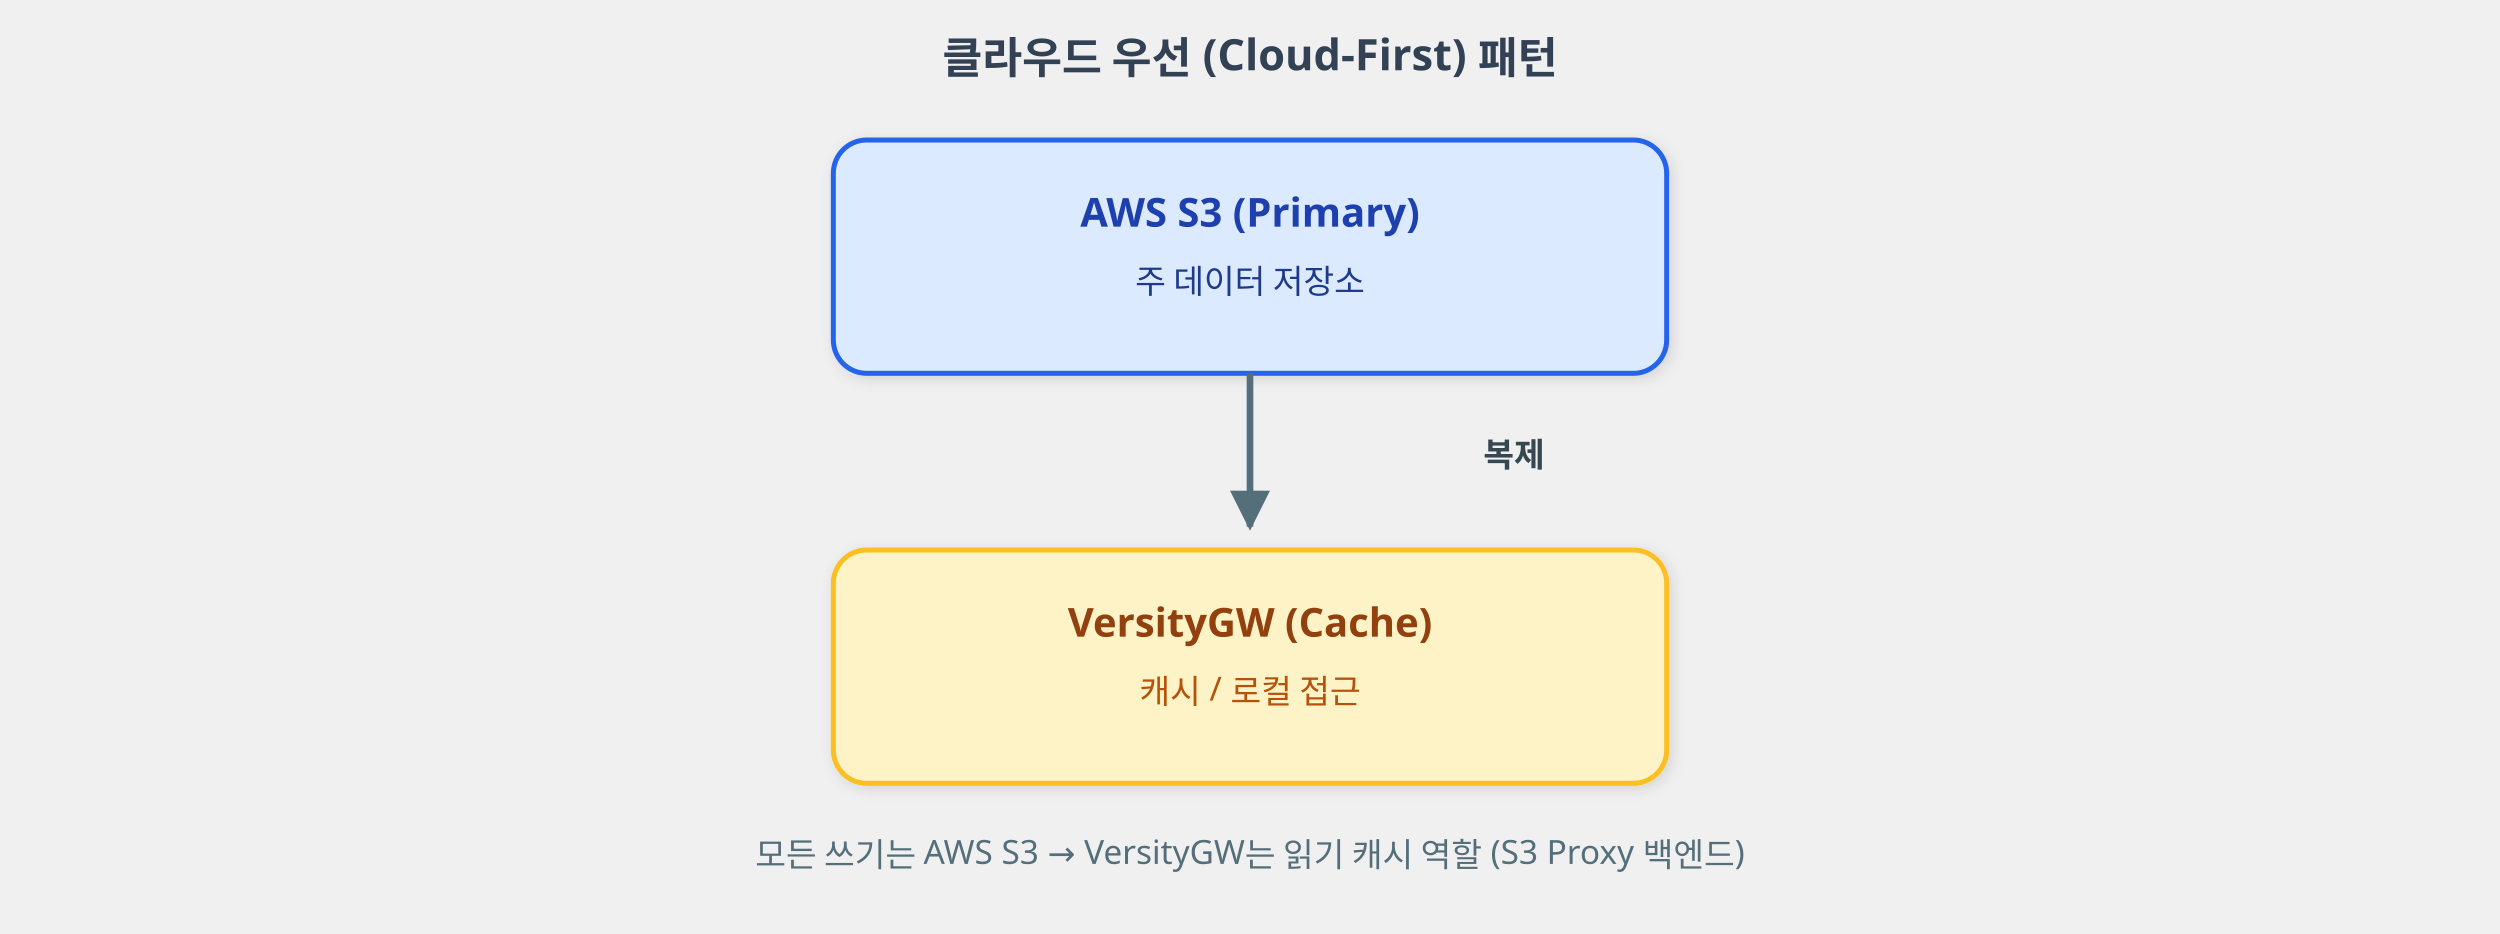
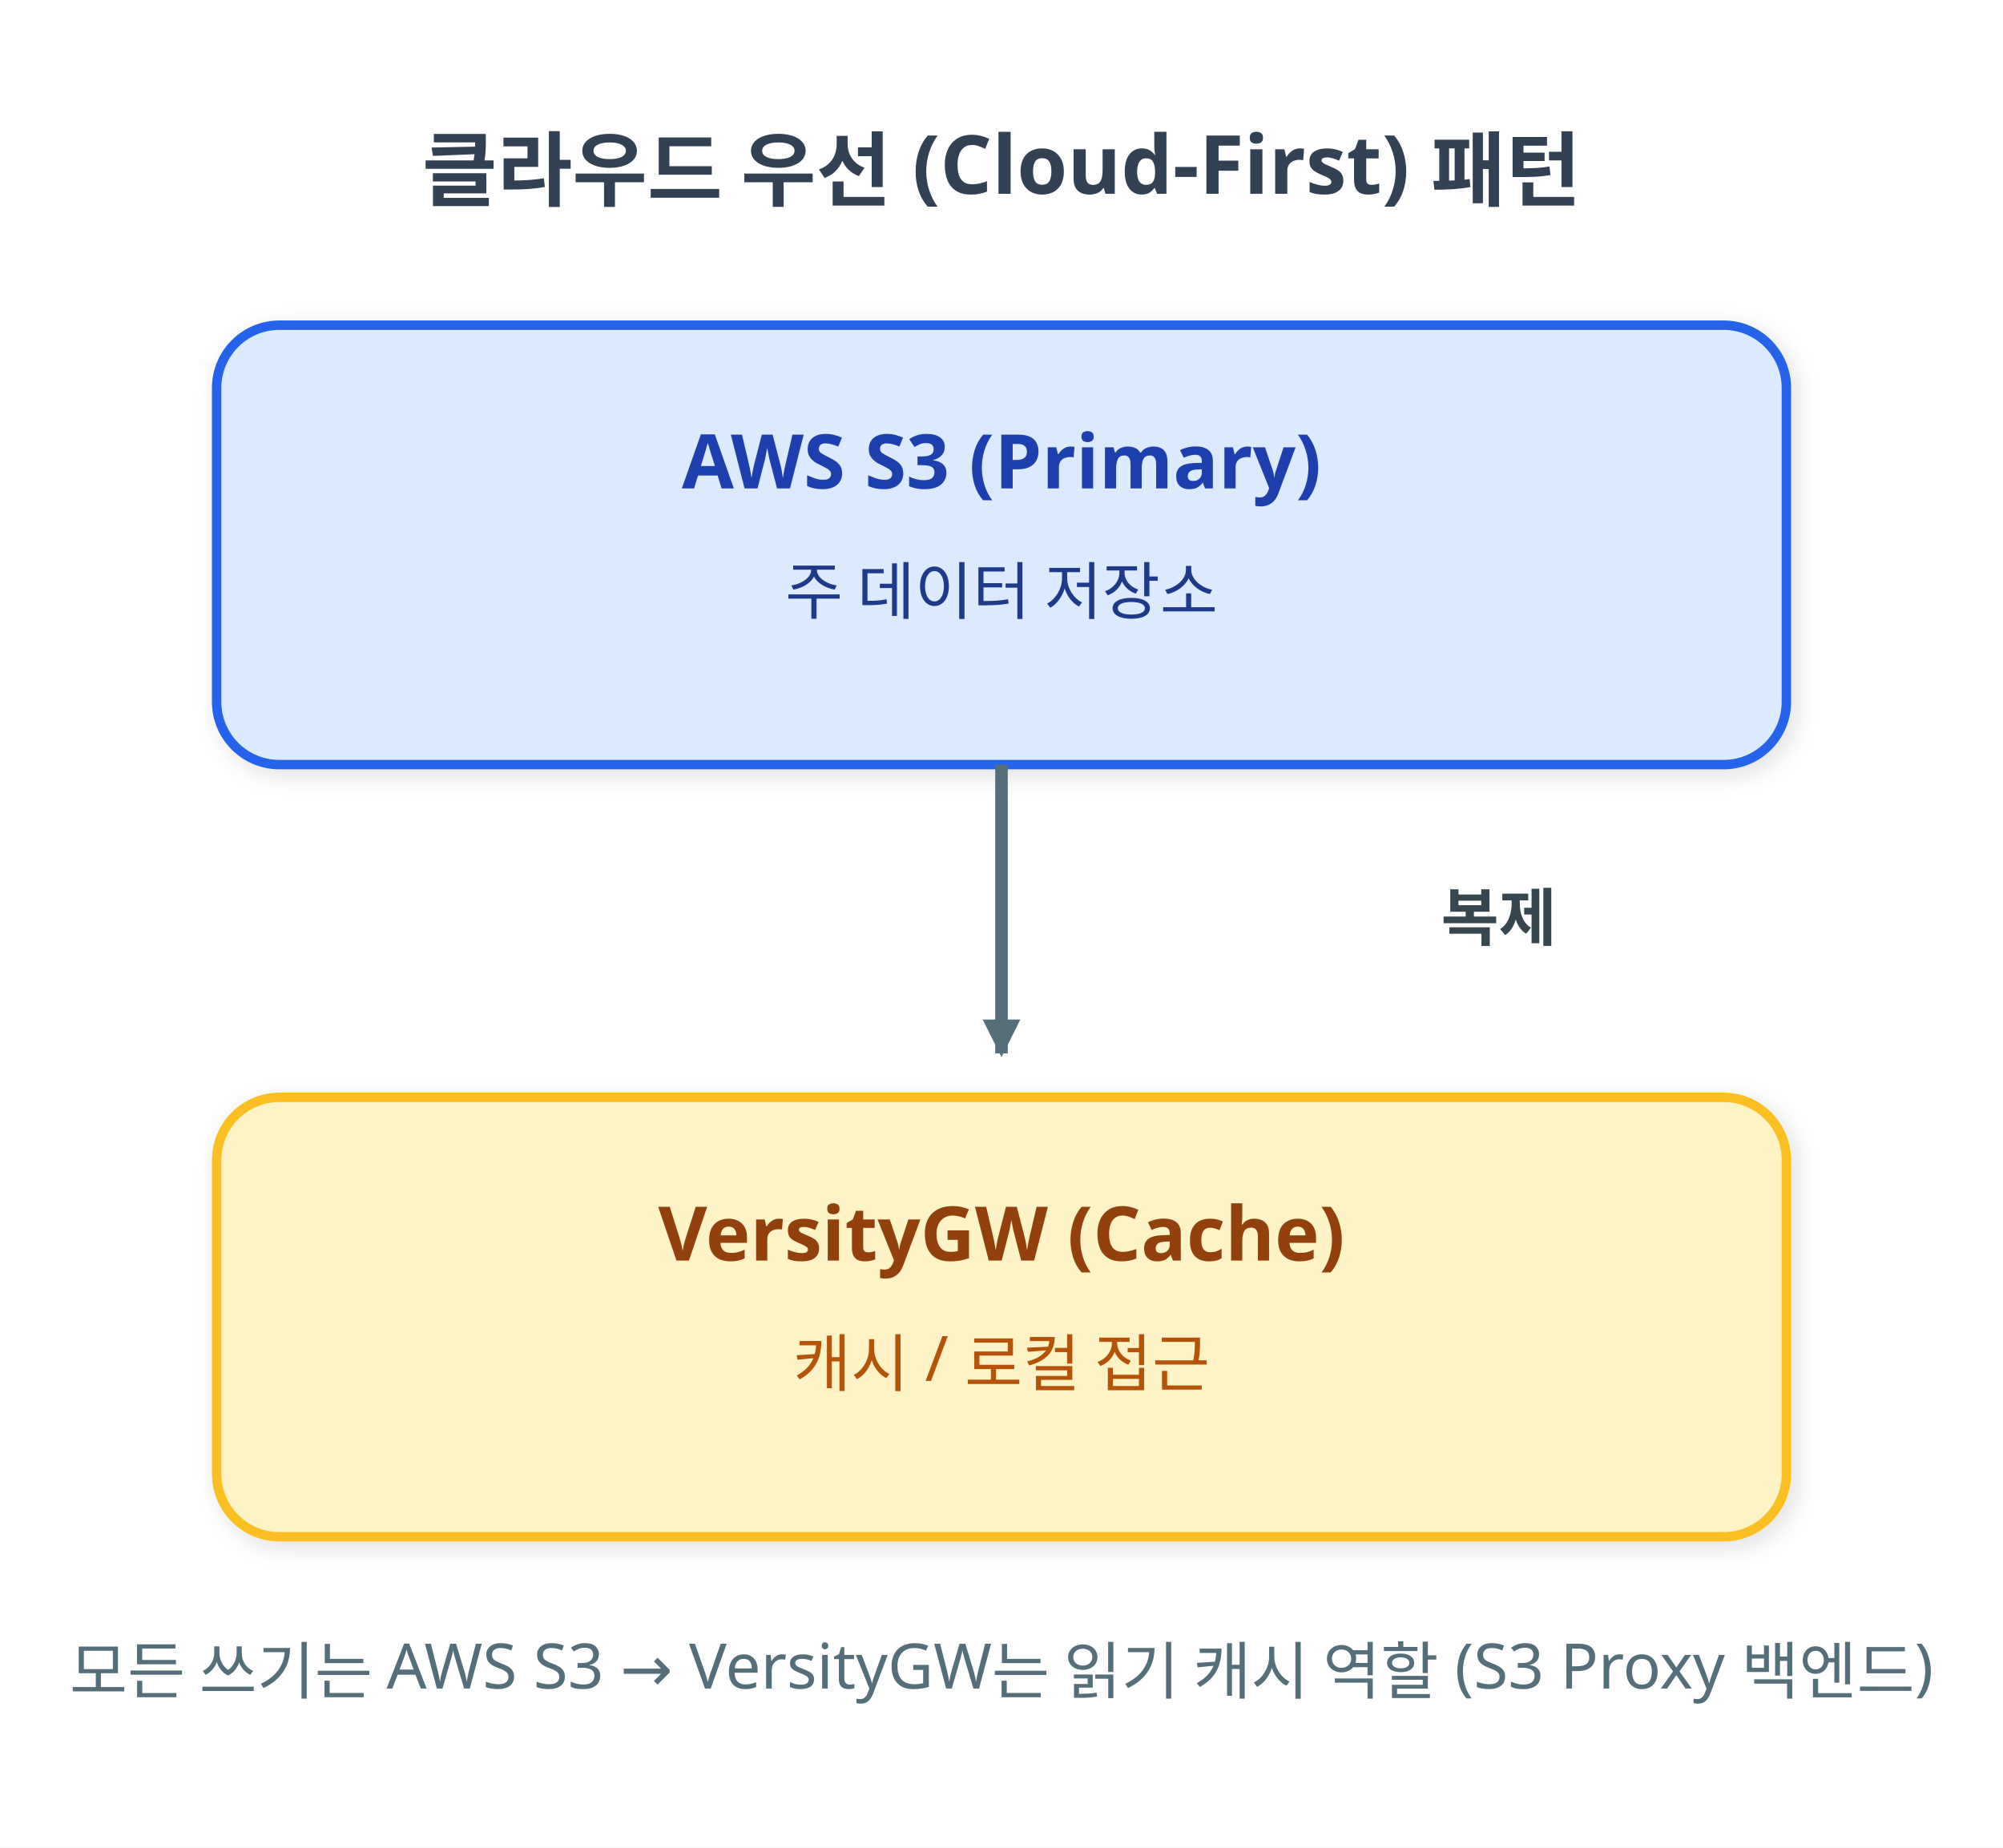
- <svg xmlns="http://www.w3.org/2000/svg" viewBox="0 0 750 280" font-family="system-ui,sans-serif">
+ <svg xmlns="http://www.w3.org/2000/svg" width="319" viewBox="215.5 -9.8 319 294.3" font-family="system-ui,sans-serif">
+   <style>text{font-family:'Noto Sans KR', 'Apple SD Gothic Neo', 'Malgun Gothic', system-ui, sans-serif;}</style>
+   <rect x="215.5" y="-9.8" width="319" height="294.3" fill="#ffffff" />
  <defs>
    <filter id="sh">
      <feDropShadow dx="1" dy="1" stdDeviation="2" flood-opacity=".12" />
    </filter>
-     <marker id="ar" viewBox="0 0 10 10" refX="9" refY="5" markerWidth="6" markerHeight="6" orient="auto-start-reverse">
+     <marker id="ar" viewBox="0 0 10 10" refX="9" refY="5" markerWidth="6" markerHeight="6" orient="auto-start-reverse" markerUnits="userSpaceOnUse">
      <path d="M0 0L10 5L0 10z" fill="#546e7a" />
    </marker>
  </defs>
  <text x="375" y="22" text-anchor="middle" font-size="13" font-weight="bold" fill="#334155">클라우드 우선 (Cloud-First) 패턴</text>
  <rect x="250" y="42" width="250" height="70" rx="10" fill="#dbeafe" stroke="#2563eb" stroke-width="1.5" filter="url(#sh)" />
  <text x="375" y="68" text-anchor="middle" font-size="12" font-weight="bold" fill="#1e40af">AWS S3 (Primary)</text>
  <text x="375" y="88" text-anchor="middle" font-size="10" fill="#1e3a8a">주 데이터 저장소</text>
  <line x1="375" y1="112" x2="375" y2="158" stroke="#546e7a" stroke-width="2" marker-end="url(#ar)" />
  <text x="445" y="140" font-size="10" font-weight="bold" fill="#37474f">복제</text>
  <rect x="250" y="165" width="250" height="70" rx="10" fill="#fef3c7" stroke="#fbbf24" stroke-width="1.5" filter="url(#sh)" />
  <text x="375" y="191" text-anchor="middle" font-size="12" font-weight="bold" fill="#92400e">VersityGW (Cache)</text>
  <text x="375" y="211" text-anchor="middle" font-size="10" fill="#b45309">캐시 / 로컬 접근</text>
  <text x="375" y="260" text-anchor="middle" font-size="10" fill="#546e7a">모든 쓰기는 AWS S3 → VersityGW는 읽기 캐시 역할 (S3 Proxy 백엔드)</text>
</svg>
